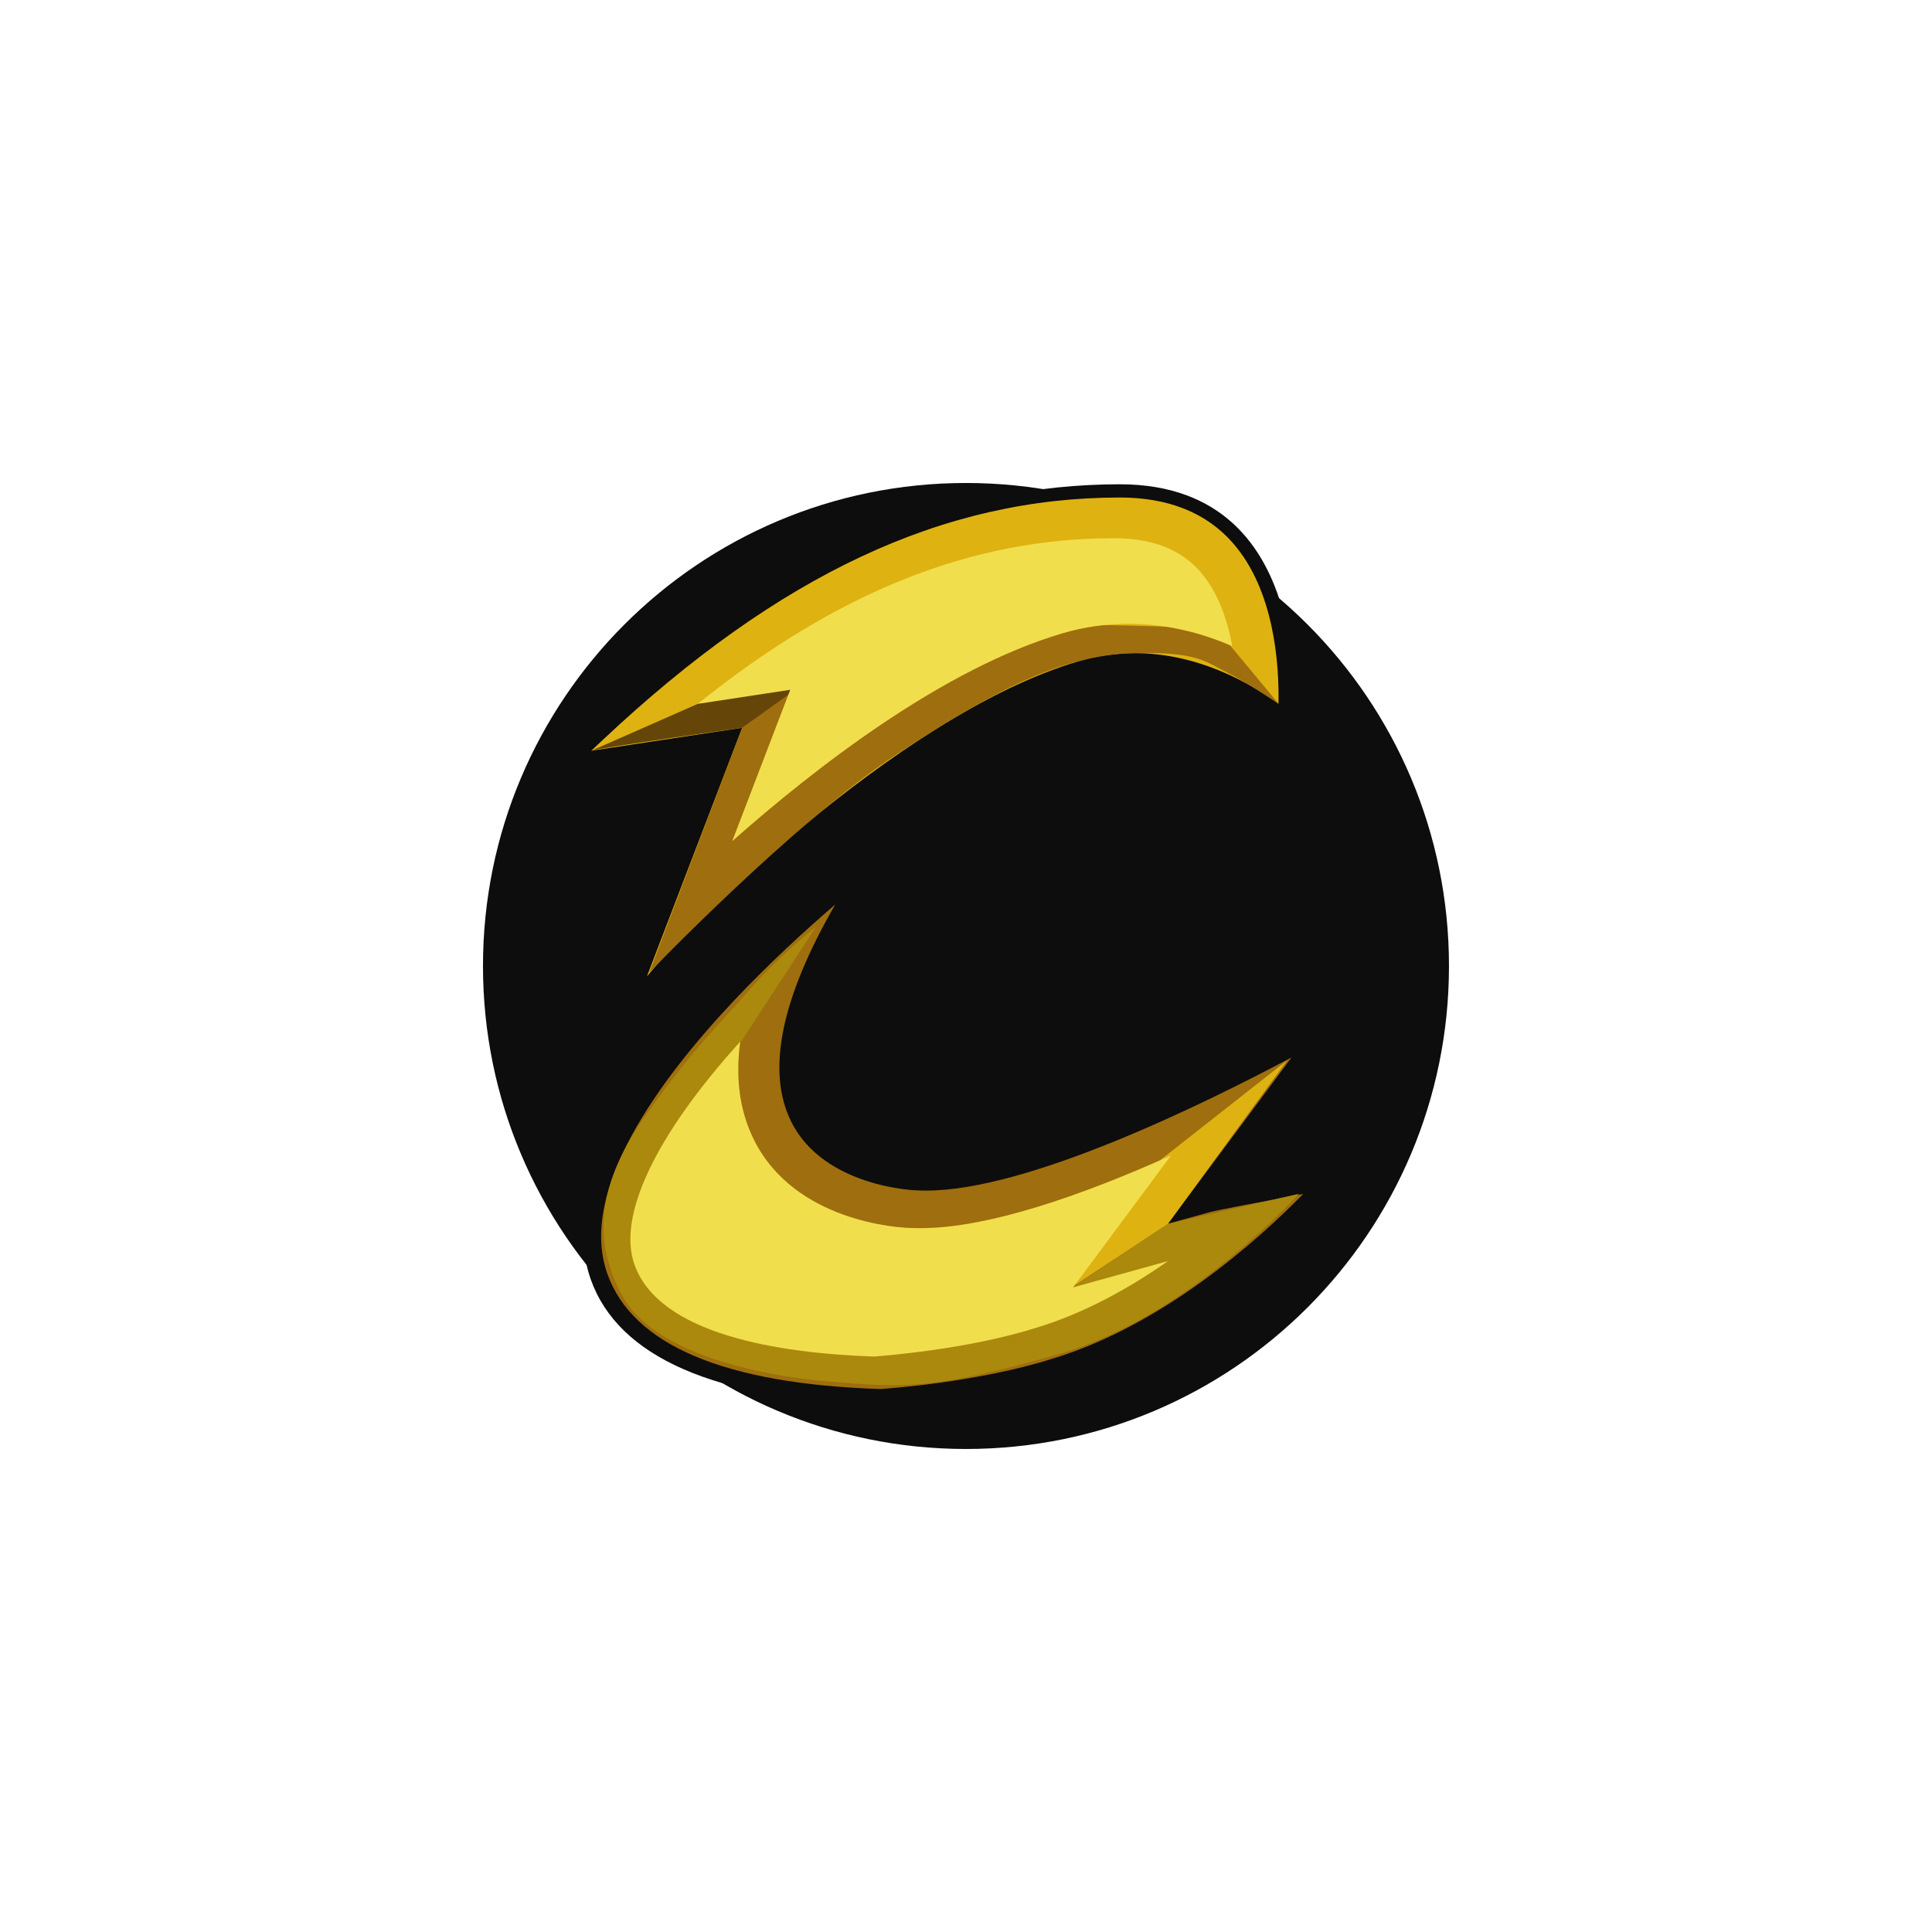
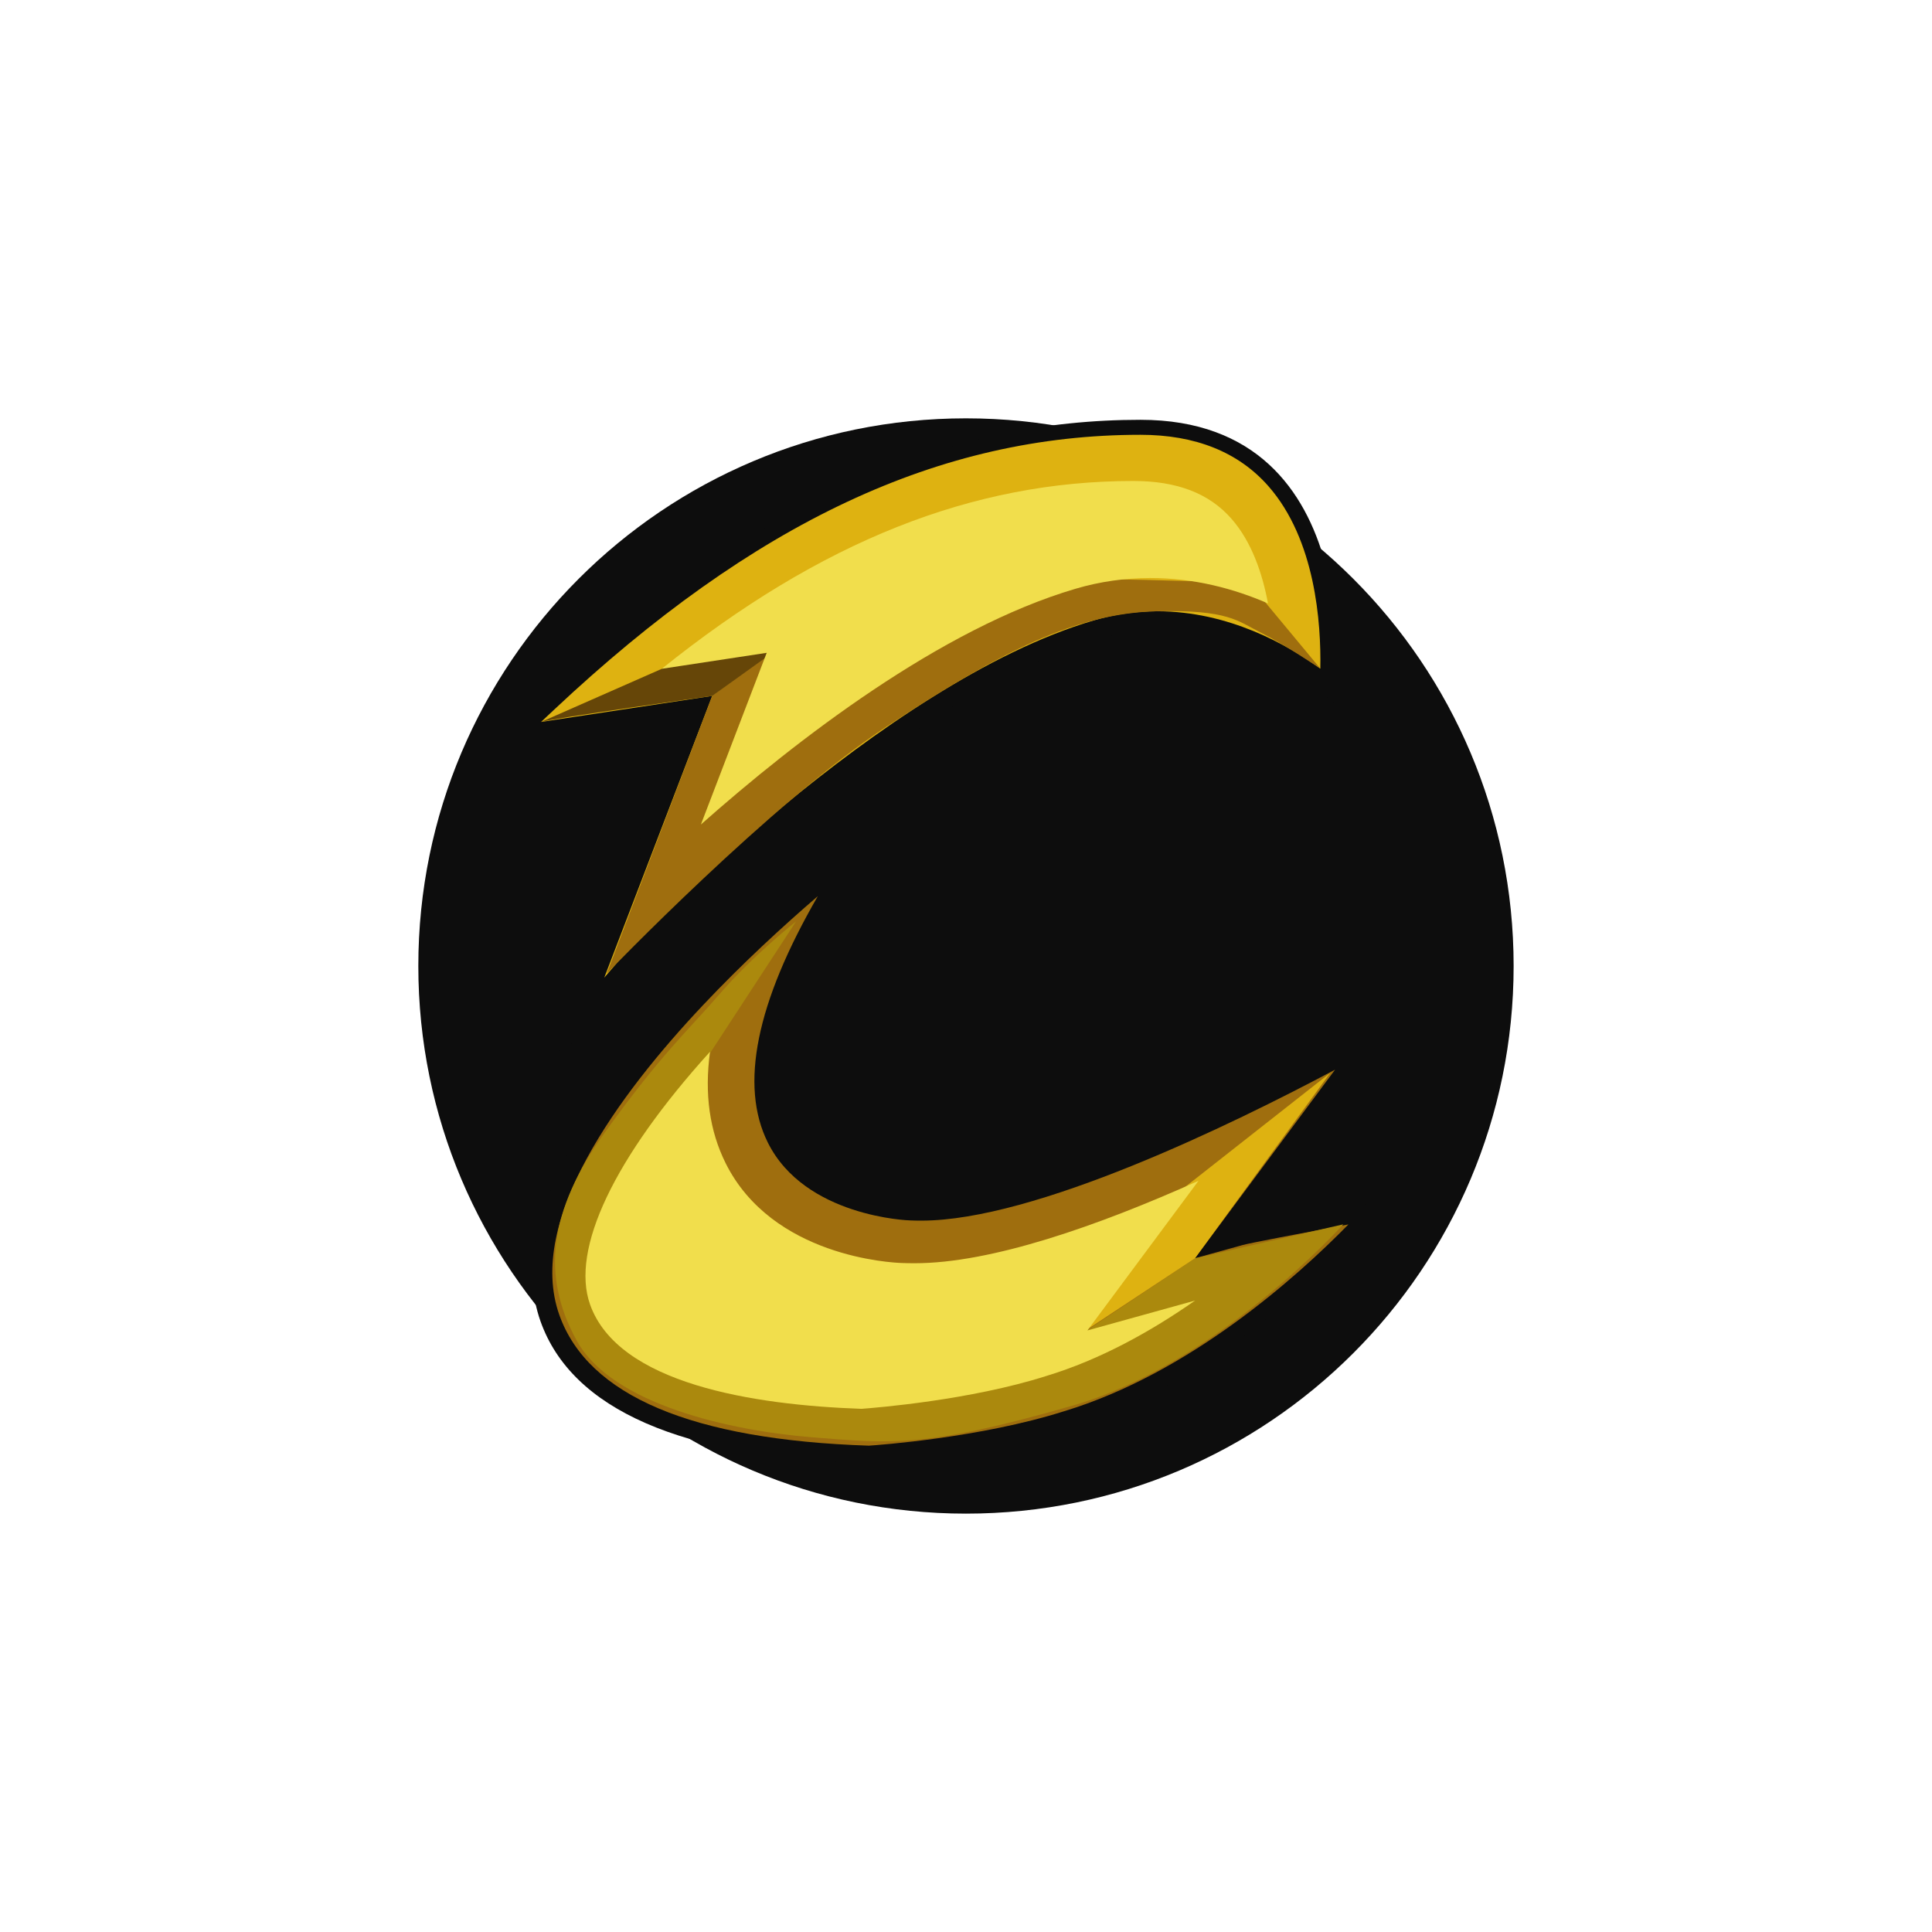
<svg xmlns="http://www.w3.org/2000/svg" width="200" height="200" viewBox="0 0 52.917 52.917" version="1.1" id="svg6613">
  <defs id="defs6607" />
  <g id="layer1" transform="translate(0,-244.0833)">
-     <g id="g1742" transform="matrix(1.312417,0,0,-1.312417,-28.04938,967.9165)">
+     <g id="g1742" transform="matrix(1.488095,0,0,-1.488095,-35.34568,1061.266)">
      <path id="path38" style="fill:#0d0d0d;fill-opacity:1;fill-rule:nonzero;stroke:none" d="m 31.452,531.367 c 0,5.567 4.513,10.08 10.08,10.08 5.567,0 10.08,-4.513 10.08,-10.08 0,-5.567 -4.513,-10.08 -10.08,-10.08 -5.567,0 -10.08,4.513 -10.08,10.08" />
      <path id="path40" style="fill:#0d0d0d;fill-opacity:1;fill-rule:nonzero;stroke:none" d="m 39.7,522.211 c -3.404,0.11 -5.422,0.991 -5.999,2.616 -1.297,3.656 6.395,9.297 6.395,9.297 -1.895,-2.642 -2.58,-4.676 -1.98,-5.88 0.598,-1.203 2.327,-1.26 2.344,-1.26 0.072,-0.002 0.136,-0.003 0.201,-0.003 2.823,0 8.726,3.437 8.726,3.437 l -2.895,-3.898 c 0.236,0.066 2.895,0.558 2.895,0.558 0,0 -2.616,-3.191 -6.007,-4.219 -1.668,-0.53 -3.68,-0.648 -3.68,-0.648" />
      <path id="path42" style="fill:#0d0d0d;fill-opacity:1;fill-rule:nonzero;stroke:none" d="m 33.937,529.543 2.44,6.367 -3.613,-0.55 0.978,0.92 c 3.979,3.738 7.499,5.14 11.002,5.14 4.274,0 3.586,-5.247 3.586,-5.247 0,0 -1.96,1.921 -4.355,1.217 -3.789,-1.114 -8.314,-5.839 -8.363,-5.899 z" />
      <path id="path44" style="fill:#deb211;fill-opacity:1;fill-rule:nonzero;stroke:none" d="m 36.861,536.338 -3.15,-0.479 0.245,0.23 c 3.672,3.448 7.099,5.055 10.787,5.055 1.012,0 1.804,-0.318 2.355,-0.945 0.867,-0.986 0.972,-2.523 0.956,-3.359 -0.596,0.434 -1.682,1.056 -3.004,1.056 -0.394,0 -0.786,-0.057 -1.164,-0.168 -3.918,-1.152 -8.476,-5.951 -8.515,-5.998 l -0.497,-0.578 z" />
      <path id="path46" style="fill:#9f6e0e;fill-opacity:1;fill-rule:nonzero;stroke:none" d="m 39.745,522.538 c -3.253,0.107 -5.17,0.918 -5.698,2.407 -0.617,1.739 1.096,4.06 2.643,5.699 0.724,0.769 1.48,1.462 2.115,2.008 -1.134,-1.962 -1.444,-3.483 -0.92,-4.535 0.682,-1.37 2.598,-1.433 2.618,-1.433 0.07,-0.003 0.139,-0.004 0.208,-0.004 2.087,0 5.699,1.759 7.614,2.778 l -2.579,-3.471 0.88,0.244 c 0.119,0.034 1.052,0.212 1.945,0.379 -0.957,-0.976 -2.923,-2.738 -5.232,-3.438 -1.543,-0.489 -3.415,-0.622 -3.594,-0.634" />
      <path id="path48" style="fill:#ab890d;fill-opacity:1;fill-rule:nonzero;stroke:none" d="m 43.477,524.472 2.27,1.515 2.73,0.625 c 0,0 -2.308,-2.574 -5,-3.342 -2.692,-0.77 -3.293,-0.697 -4.783,-0.577 -1.491,0.12 -3.678,0.601 -4.327,1.779 -0.649,1.178 -0.529,2.38 0.528,3.846 1.058,1.466 1.515,1.851 2.116,2.548 0.601,0.697 1.394,1.322 1.394,1.322 l -1.947,-2.981 c 0,0 -0.601,-3.918 0.89,-4.663 1.49,-0.746 5.216,-0.433 6.129,-0.072" />
      <path id="path50" style="fill:#deb211;fill-opacity:1;fill-rule:nonzero;stroke:none" d="m 43.67,524.616 2.077,1.371 2.49,3.413 -3.028,-2.38 z" />
      <path id="path52" style="fill:#f1de4c;fill-opacity:1;fill-rule:nonzero;stroke:none" d="m 39.61,523.216 c -2.003,0.07 -4.479,0.463 -4.997,1.92 -0.361,1.018 0.442,2.702 2.208,4.653 -0.105,-0.775 -0.009,-1.456 0.287,-2.051 0.859,-1.725 3.056,-1.832 3.246,-1.838 0.08,-0.003 0.157,-0.004 0.235,-0.004 1.404,0 3.354,0.679 5.223,1.517 l -2.045,-2.754 1.982,0.55 c -0.808,-0.565 -1.744,-1.088 -2.744,-1.39 -1.396,-0.444 -3.121,-0.582 -3.395,-0.603" />
      <path id="path54" style="fill:#9f6e0e;fill-opacity:1;fill-rule:nonzero;stroke:none" d="m 38.069,537.236 -1.208,-0.897 -1.941,-5.112 c 0,0 3.028,3.149 5.144,4.543 2.115,1.395 3.509,2.091 4.986,2.126 1.318,0.03 1.48,-0.179 1.913,-0.395 0.433,-0.216 1.092,-0.661 1.092,-0.661 l -1.308,1.575 c 0,0 -5.914,0.24 -6.659,-0.097 -0.745,-0.337 -2.019,-1.082 -2.019,-1.082" />
      <path id="path56" style="fill:#664608;fill-opacity:1;fill-rule:nonzero;stroke:none" d="m 36.795,537.212 c -0.144,0 -0.861,-0.375 -0.861,-0.375 0,0 -2.349,-1.034 -2.222,-0.979 0.126,0.056 3.15,0.48 3.15,0.48 l 1.351,0.97 z" />
      <path id="path58" style="fill:#f1de4c;fill-opacity:1;fill-rule:nonzero;stroke:none" d="m 37.864,537.131 -1.931,-0.294 c 2.929,2.351 5.725,3.457 8.681,3.457 0.803,0 1.394,-0.227 1.805,-0.696 0.373,-0.425 0.57,-1.01 0.672,-1.558 -0.62,0.27 -1.353,0.468 -2.171,0.468 -0.463,0 -0.924,-0.066 -1.369,-0.197 -2.486,-0.731 -5.146,-2.788 -6.898,-4.34 z" />
    </g>
  </g>
</svg>
